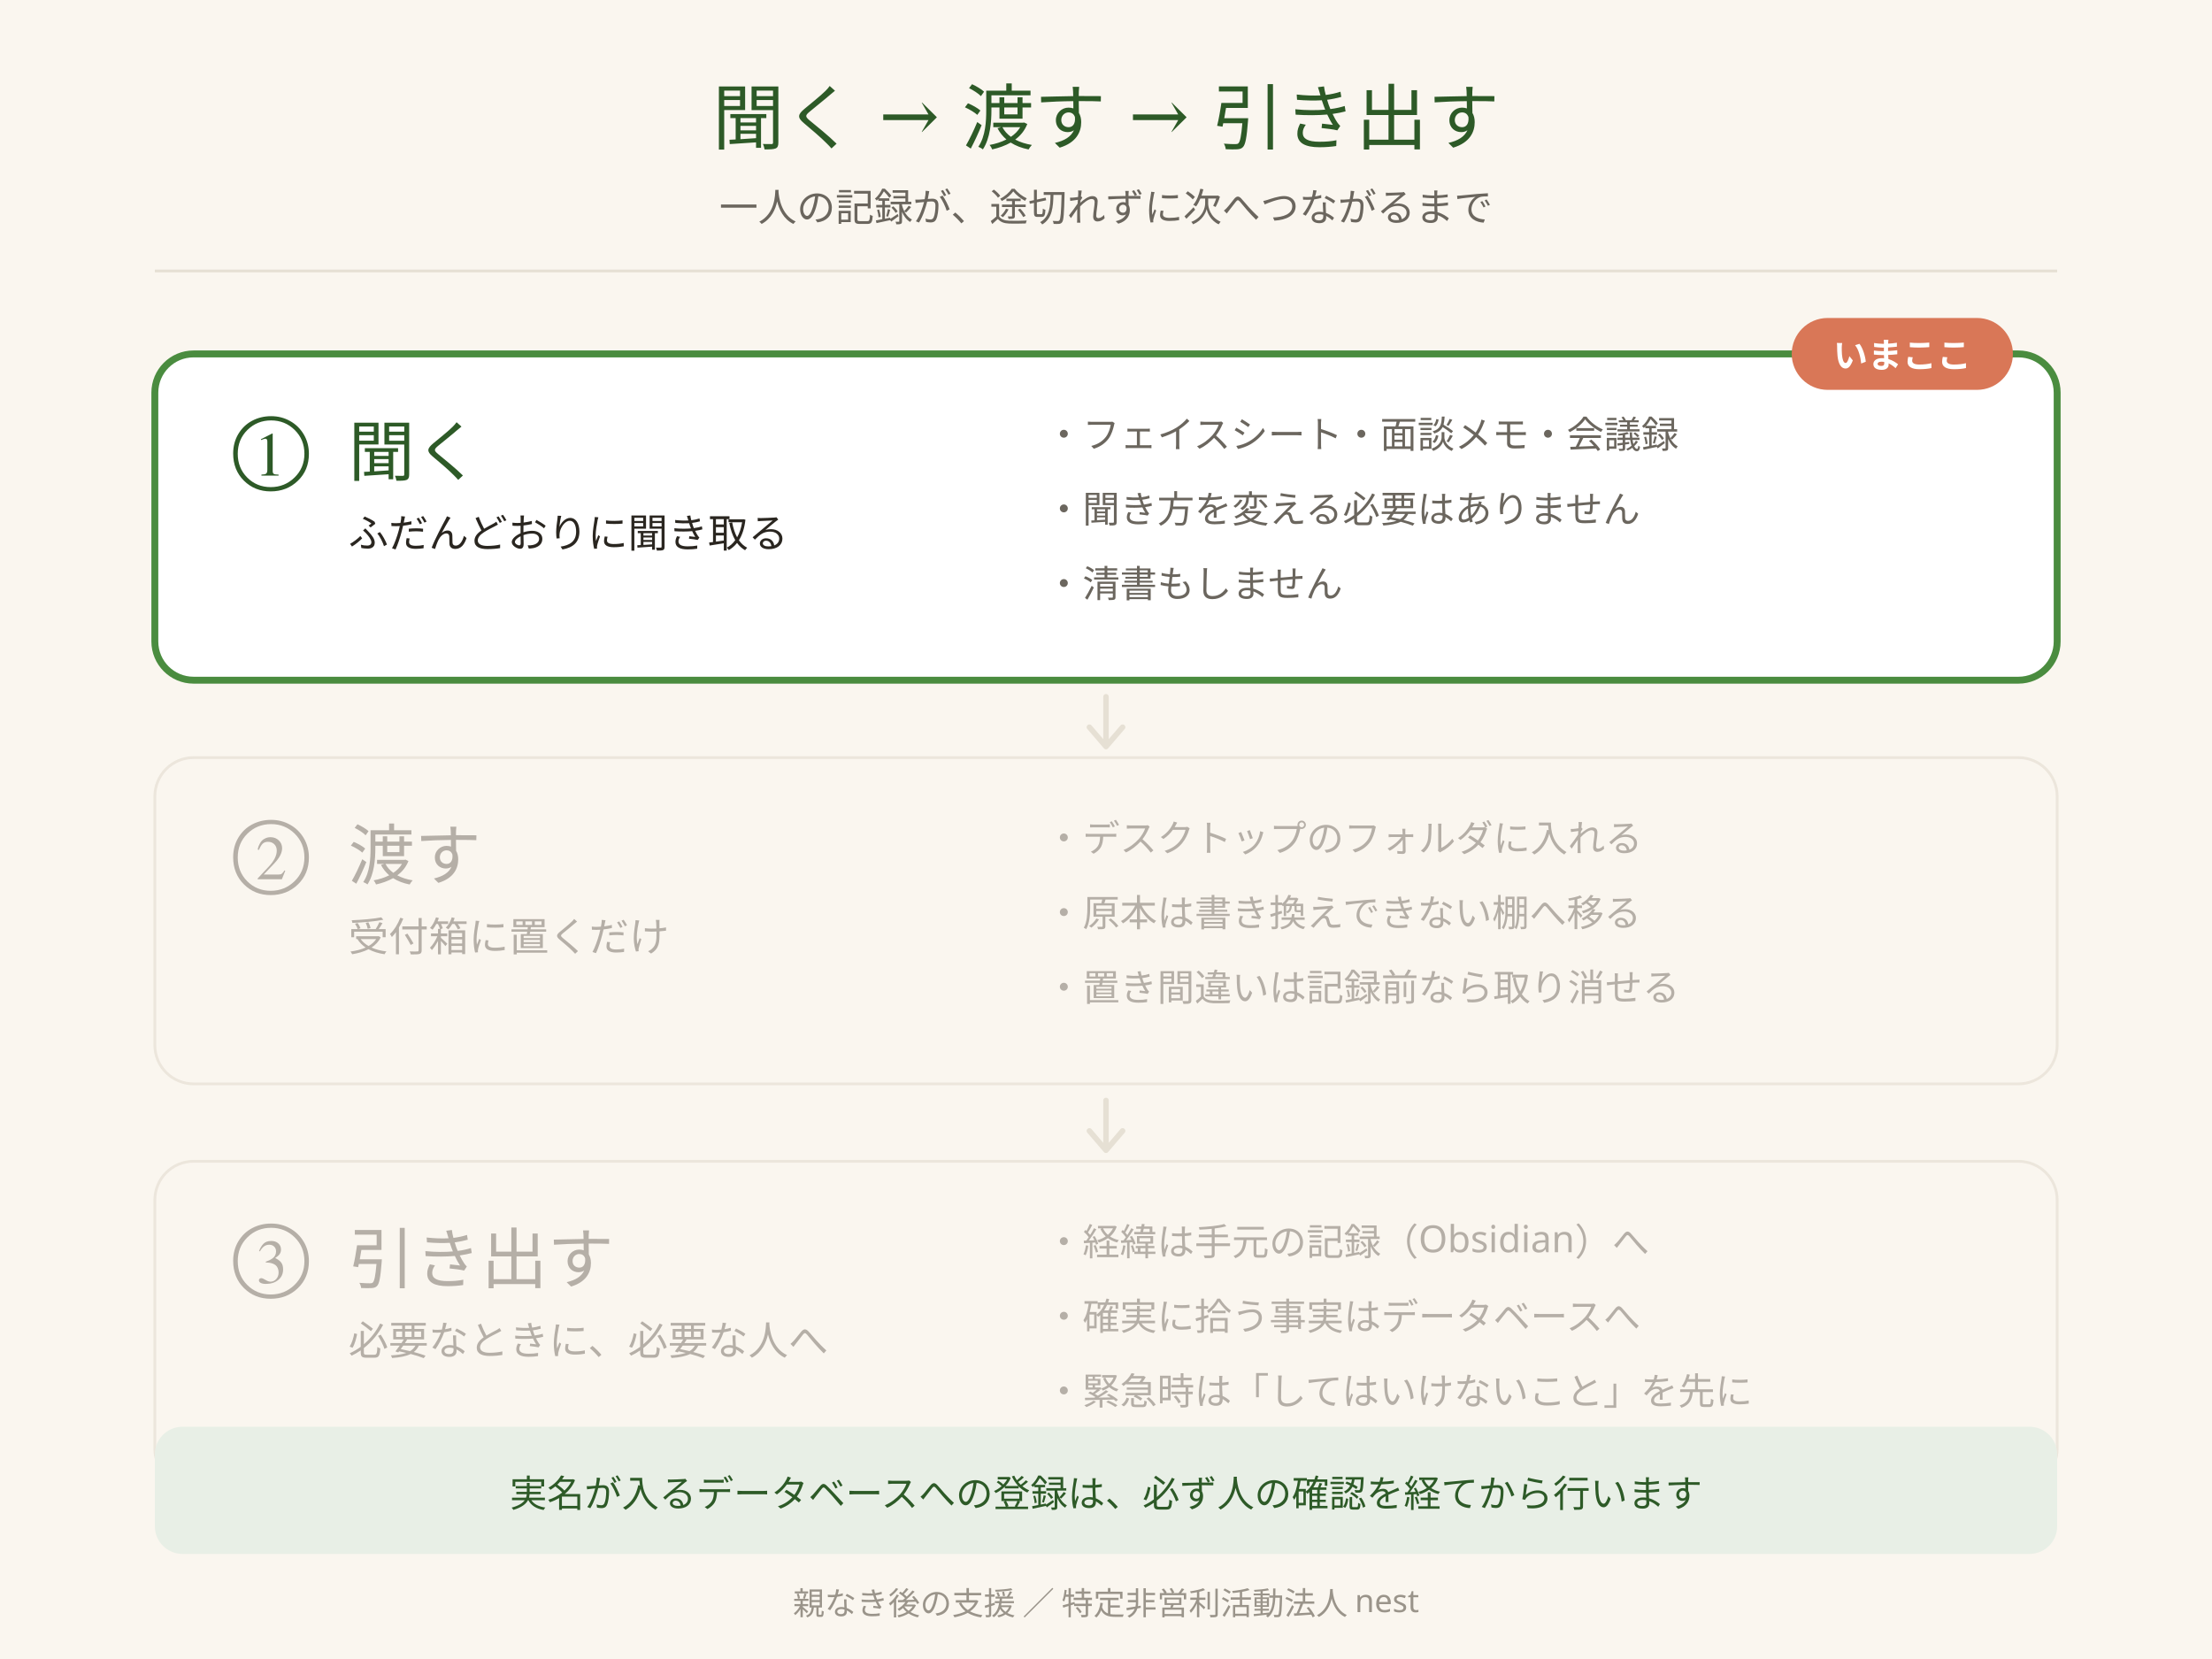
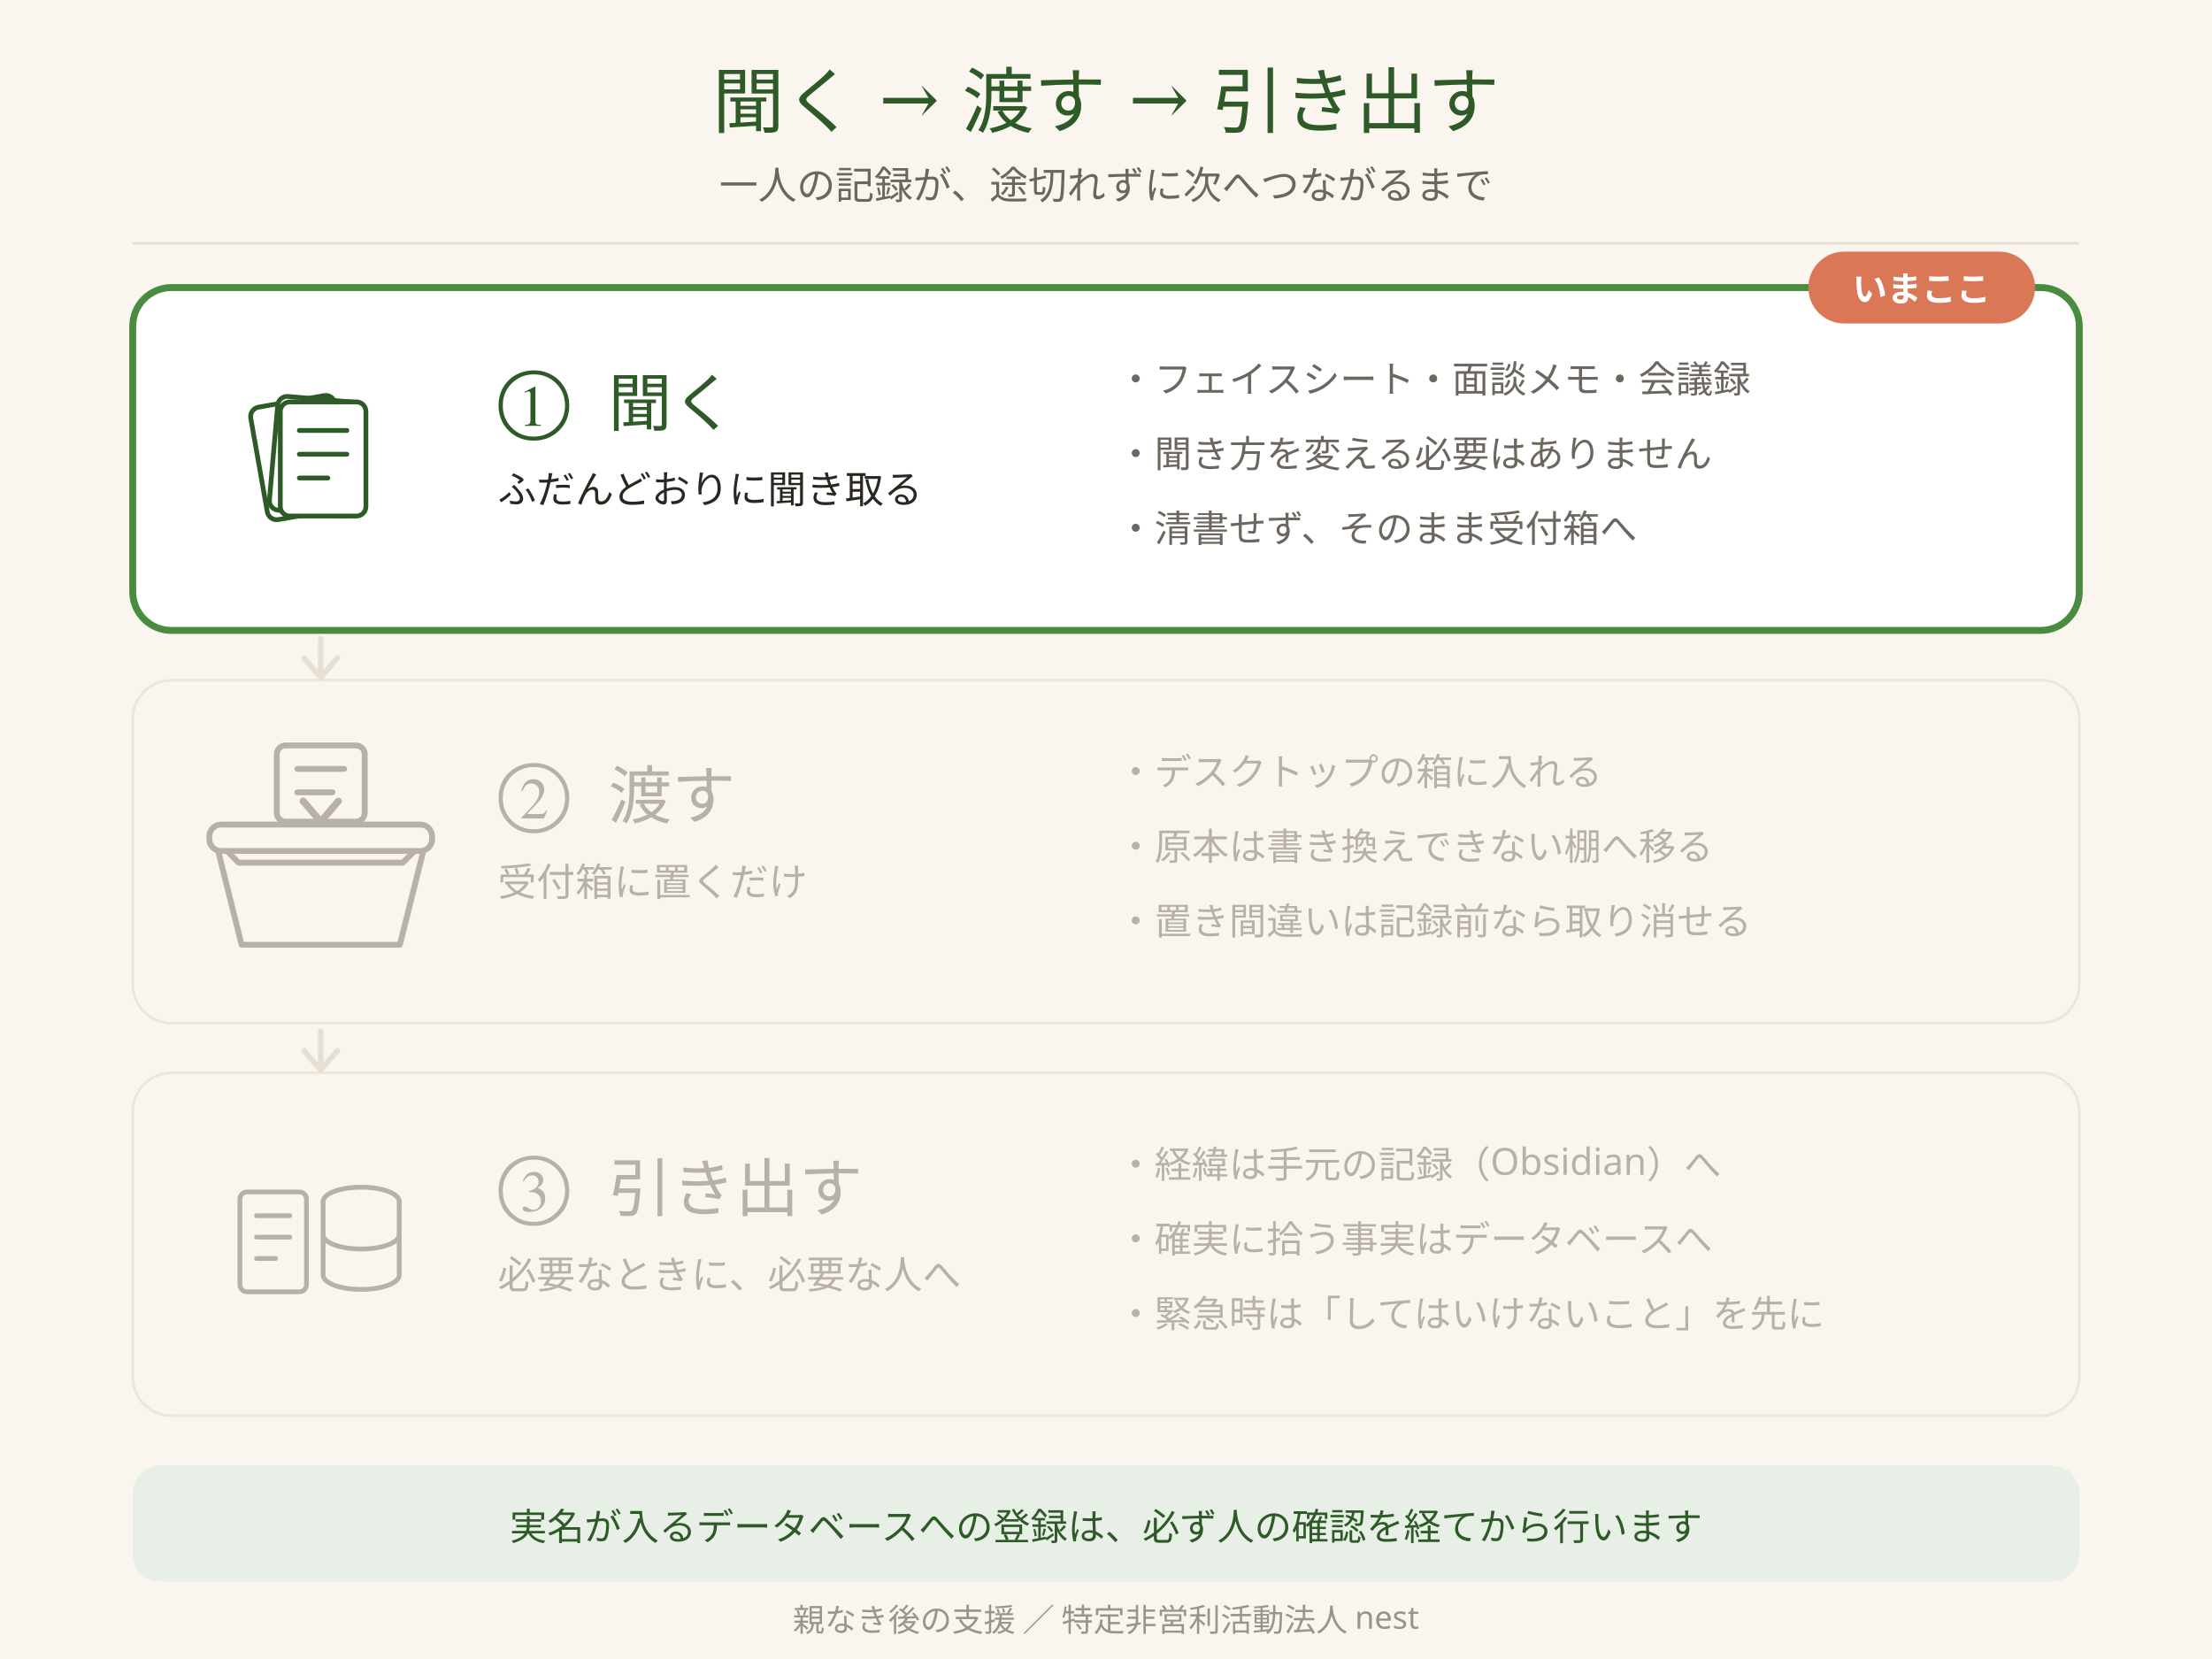
<svg xmlns="http://www.w3.org/2000/svg" viewBox="0 0 800 600" width="800" height="600" role="img" font-family="'Noto Sans JP','Hiragino Sans','Yu Gothic',sans-serif">
  <rect width="800" height="600" fill="#faf6ef" />
-   <text x="400" y="52" text-anchor="middle" font-family="'Shippori Mincho B1','Hiragino Mincho ProN','Yu Mincho',serif" font-size="26" fill="#2d5a27">聞く → 渡す → 引き出す</text>
-   <text x="400" y="80" text-anchor="middle" font-size="14" fill="#6b665e">一人の記録が、途切れずに次へつながるまで</text>
-   <line x1="56" y1="98" x2="744" y2="98" stroke="#e6e0d4" stroke-width="1" />
+   <text x="400" y="46" text-anchor="middle" font-family="'Shippori Mincho B1','Hiragino Mincho ProN','Yu Mincho',serif" font-size="26" fill="#2d5a27">聞く → 渡す → 引き出す</text>
+   <text x="400" y="72" text-anchor="middle" font-size="14" fill="#6b665e">一人の記録が、途切れずに次へつながるまで</text>
+   <line x1="48" y1="88" x2="752" y2="88" stroke="#e6e0d4" stroke-width="1" />
  <g opacity="1">
-     <rect x="56" y="128" width="688" height="118" rx="14" fill="#ffffff" stroke="#4a8c3f" stroke-width="2.5" />
-     <text x="84" y="172" font-family="'Shippori Mincho B1','Hiragino Mincho ProN','Yu Mincho',serif" font-size="30" fill="#2d5a27">①</text>
-     <text x="126" y="172" font-family="'Shippori Mincho B1','Hiragino Mincho ProN','Yu Mincho',serif" font-size="24" fill="#2d5a27">聞く</text>
-     <text x="126" y="198" font-size="14.5" fill="#2a2620">ふだんどおりに聞き取る</text>
-     <text x="378" y="162" font-size="13.5" fill="#6b665e">・フェイスシート・面談メモ・会議録</text>
-     <text x="378" y="189" font-size="13.5" fill="#6b665e">・聞き方を変える必要はありません</text>
-     <text x="378" y="216" font-size="13.5" fill="#6b665e">・清書もしません</text>
-     <rect x="648" y="115" width="80" height="26" rx="13" fill="#d97757" />
-     <text x="688" y="133" text-anchor="middle" font-size="12.5" font-weight="700" fill="#fff">いまここ</text>
+     <rect x="48" y="104" width="704" height="124" rx="14" fill="#ffffff" stroke="#4a8c3f" stroke-width="2.5" />
+     <g transform="translate(116,166) scale(0.86)" stroke="#2d5a27" stroke-width="2" stroke-linejoin="round" stroke-linecap="round">
+       <rect x="-26" y="-26" width="36" height="48" rx="4" fill="#ffffff" transform="rotate(-10)" />
+       <rect x="-20" y="-25" width="36" height="48" rx="4" fill="#ffffff" transform="rotate(5)" />
+       <rect x="-17" y="-24" width="36" height="48" rx="4" fill="#ffffff" />
+       <line x1="-9" y1="-12" x2="11" y2="-12" />
+       <line x1="-9" y1="-2" x2="11" y2="-2" />
+       <line x1="-9" y1="8" x2="3" y2="8" />
+     </g>
+     <text x="180" y="154" font-family="'Shippori Mincho B1','Hiragino Mincho ProN','Yu Mincho',serif" font-size="28" fill="#2d5a27">①</text>
+     <text x="220" y="154" font-family="'Shippori Mincho B1','Hiragino Mincho ProN','Yu Mincho',serif" font-size="23" fill="#2d5a27">聞く</text>
+     <text x="180" y="182" font-size="14" fill="#2a2620">ふだんどおりに聞き取る</text>
+     <text x="404" y="142" font-size="13.5" fill="#6b665e">・フェイスシート・面談メモ・会議録</text>
+     <text x="404" y="169" font-size="13.5" fill="#6b665e">・聞き方を変える必要はありません</text>
+     <text x="404" y="196" font-size="13.5" fill="#6b665e">・清書せず、そのまま受付箱へ</text>
+     <rect x="654" y="91" width="82" height="26" rx="13" fill="#d97757" />
+     <text x="695" y="109" text-anchor="middle" font-size="12.5" font-weight="700" fill="#fff">いまここ</text>
  </g>
-   <path d="M400 252 L400 268" stroke="#e6e0d4" stroke-width="2" stroke-linecap="round" />
-   <path d="M394 263 L400 270 L406 263" fill="none" stroke="#e6e0d4" stroke-width="2" stroke-linecap="round" stroke-linejoin="round" />
-   <g opacity="0.72">
-     <rect x="56" y="274" width="688" height="118" rx="14" fill="#faf6ef" stroke="#e6e0d4" stroke-width="1" />
-     <text x="84" y="318" font-family="'Shippori Mincho B1','Hiragino Mincho ProN','Yu Mincho',serif" font-size="30" fill="#9a948a">②</text>
-     <text x="126" y="318" font-family="'Shippori Mincho B1','Hiragino Mincho ProN','Yu Mincho',serif" font-size="24" fill="#9a948a">渡す</text>
-     <text x="126" y="344" font-size="14.5" fill="#9a948a">受付箱に置くだけ</text>
-     <text x="378" y="308" font-size="13.5" fill="#9a948a">・デスクトップのフォルダに入れる</text>
-     <text x="378" y="335" font-size="13.5" fill="#9a948a">・原本は書き換えできない棚へ移る</text>
-     <text x="378" y="362" font-size="13.5" fill="#9a948a">・置き間違いは記録前なら取り消せる</text>
+   <path d="M116 231 L116 243" stroke="#e6e0d4" stroke-width="2" stroke-linecap="round" />
+   <path d="M110 238 L116 245 L122 238" fill="none" stroke="#e6e0d4" stroke-width="2" stroke-linecap="round" stroke-linejoin="round" />
+   <g opacity="0.7">
+     <rect x="48" y="246" width="704" height="124" rx="14" fill="#faf6ef" stroke="#e6e0d4" stroke-width="1" />
+     <g transform="translate(116,312) scale(1.06)" stroke="#9a948a" stroke-width="2" stroke-linejoin="round" stroke-linecap="round">
+       <rect x="-15" y="-40" width="30" height="26" rx="3" fill="#faf6ef" />
+       <line x1="-8" y1="-32" x2="8" y2="-32" />
+       <line x1="-8" y1="-24" x2="4" y2="-24" />
+       <path d="M0,-14 L-6,-21 M0,-14 L6,-21" stroke-width="2.4" />
+       <path d="M-36,-8 L36,-8 L27,28 L-27,28 Z" fill="#faf6ef" />
+       <path d="M-36,-8 L-28,0 L28,0 L36,-8" fill="none" />
+       <rect x="-38" y="-13" width="76" height="9" rx="4" fill="#faf6ef" />
+     </g>
+     <text x="180" y="296" font-family="'Shippori Mincho B1','Hiragino Mincho ProN','Yu Mincho',serif" font-size="28" fill="#9a948a">②</text>
+     <text x="220" y="296" font-family="'Shippori Mincho B1','Hiragino Mincho ProN','Yu Mincho',serif" font-size="23" fill="#9a948a">渡す</text>
+     <text x="180" y="324" font-size="14" fill="#9a948a">受付箱に置くだけ</text>
+     <text x="404" y="284" font-size="13.5" fill="#9a948a">・デスクトップの箱に入れる</text>
+     <text x="404" y="311" font-size="13.5" fill="#9a948a">・原本は書き換えできない棚へ移る</text>
+     <text x="404" y="338" font-size="13.5" fill="#9a948a">・置き間違いは記録前なら取り消せる</text>
  </g>
-   <path d="M400 398 L400 414" stroke="#e6e0d4" stroke-width="2" stroke-linecap="round" />
-   <path d="M394 409 L400 416 L406 409" fill="none" stroke="#e6e0d4" stroke-width="2" stroke-linecap="round" stroke-linejoin="round" />
-   <g opacity="0.72">
-     <rect x="56" y="420" width="688" height="118" rx="14" fill="#faf6ef" stroke="#e6e0d4" stroke-width="1" />
-     <text x="84" y="464" font-family="'Shippori Mincho B1','Hiragino Mincho ProN','Yu Mincho',serif" font-size="30" fill="#9a948a">③</text>
-     <text x="126" y="464" font-family="'Shippori Mincho B1','Hiragino Mincho ProN','Yu Mincho',serif" font-size="24" fill="#9a948a">引き出す</text>
-     <text x="126" y="490" font-size="14.5" fill="#9a948a">必要なときに、必要な人へ</text>
-     <text x="378" y="454" font-size="13.5" fill="#9a948a">・経緯は手元の記録（Obsidian）へ</text>
-     <text x="378" y="481" font-size="13.5" fill="#9a948a">・確実に拾う事実はデータベースへ</text>
-     <text x="378" y="508" font-size="13.5" fill="#9a948a">・緊急時は「してはいけないこと」を先に</text>
+   <path d="M116 373 L116 385" stroke="#e6e0d4" stroke-width="2" stroke-linecap="round" />
+   <path d="M110 380 L116 387 L122 380" fill="none" stroke="#e6e0d4" stroke-width="2" stroke-linecap="round" stroke-linejoin="round" />
+   <g opacity="0.7">
+     <rect x="48" y="388" width="704" height="124" rx="14" fill="#faf6ef" stroke="#e6e0d4" stroke-width="1" />
+     <g transform="translate(116,450) scale(0.86)" stroke="#9a948a" stroke-width="2" stroke-linejoin="round" stroke-linecap="round">
+       <rect x="-34" y="-22" width="28" height="42" rx="3" fill="#faf6ef" />
+       <line x1="-27" y1="-12" x2="-13" y2="-12" />
+       <line x1="-27" y1="-3" x2="-13" y2="-3" />
+       <line x1="-27" y1="6" x2="-19" y2="6" />
+       <ellipse cx="17" cy="-18" rx="16" ry="6" fill="#faf6ef" />
+       <path d="M1,-18 L1,13 A16,6 0 0 0 33,13 L33,-18" fill="#faf6ef" />
+       <path d="M1,-4 A16,6 0 0 0 33,-4" fill="none" />
+     </g>
+     <text x="180" y="438" font-family="'Shippori Mincho B1','Hiragino Mincho ProN','Yu Mincho',serif" font-size="28" fill="#9a948a">③</text>
+     <text x="220" y="438" font-family="'Shippori Mincho B1','Hiragino Mincho ProN','Yu Mincho',serif" font-size="23" fill="#9a948a">引き出す</text>
+     <text x="180" y="466" font-size="14" fill="#9a948a">必要なときに、必要な人へ</text>
+     <text x="404" y="426" font-size="13.5" fill="#9a948a">・経緯は手元の記録（Obsidian）へ</text>
+     <text x="404" y="453" font-size="13.5" fill="#9a948a">・確実に拾う事実はデータベースへ</text>
+     <text x="404" y="480" font-size="13.5" fill="#9a948a">・緊急時は「してはいけないこと」を先に</text>
  </g>
-   <rect x="56" y="516" width="688" height="46" rx="10" fill="#e8efe6" />
-   <text x="400" y="545" text-anchor="middle" font-size="13.5" fill="#2d5a27">実名が入るデータベースへの登録は、必ず人の確認を経てから行います</text>
-   <text x="400" y="584" text-anchor="middle" font-size="11.5" fill="#9a948a">親なき後の支援 ／ 特定非営利活動法人 nest</text>
+   <rect x="48" y="530" width="704" height="42" rx="10" fill="#e8efe6" />
+   <text x="400" y="557" text-anchor="middle" font-size="13.5" fill="#2d5a27">実名が入るデータベースへの登録は、必ず人の確認を経てから行います</text>
+   <text x="400" y="590" text-anchor="middle" font-size="11.5" fill="#9a948a">親なき後の支援 ／ 特定非営利活動法人 nest</text>
</svg>
